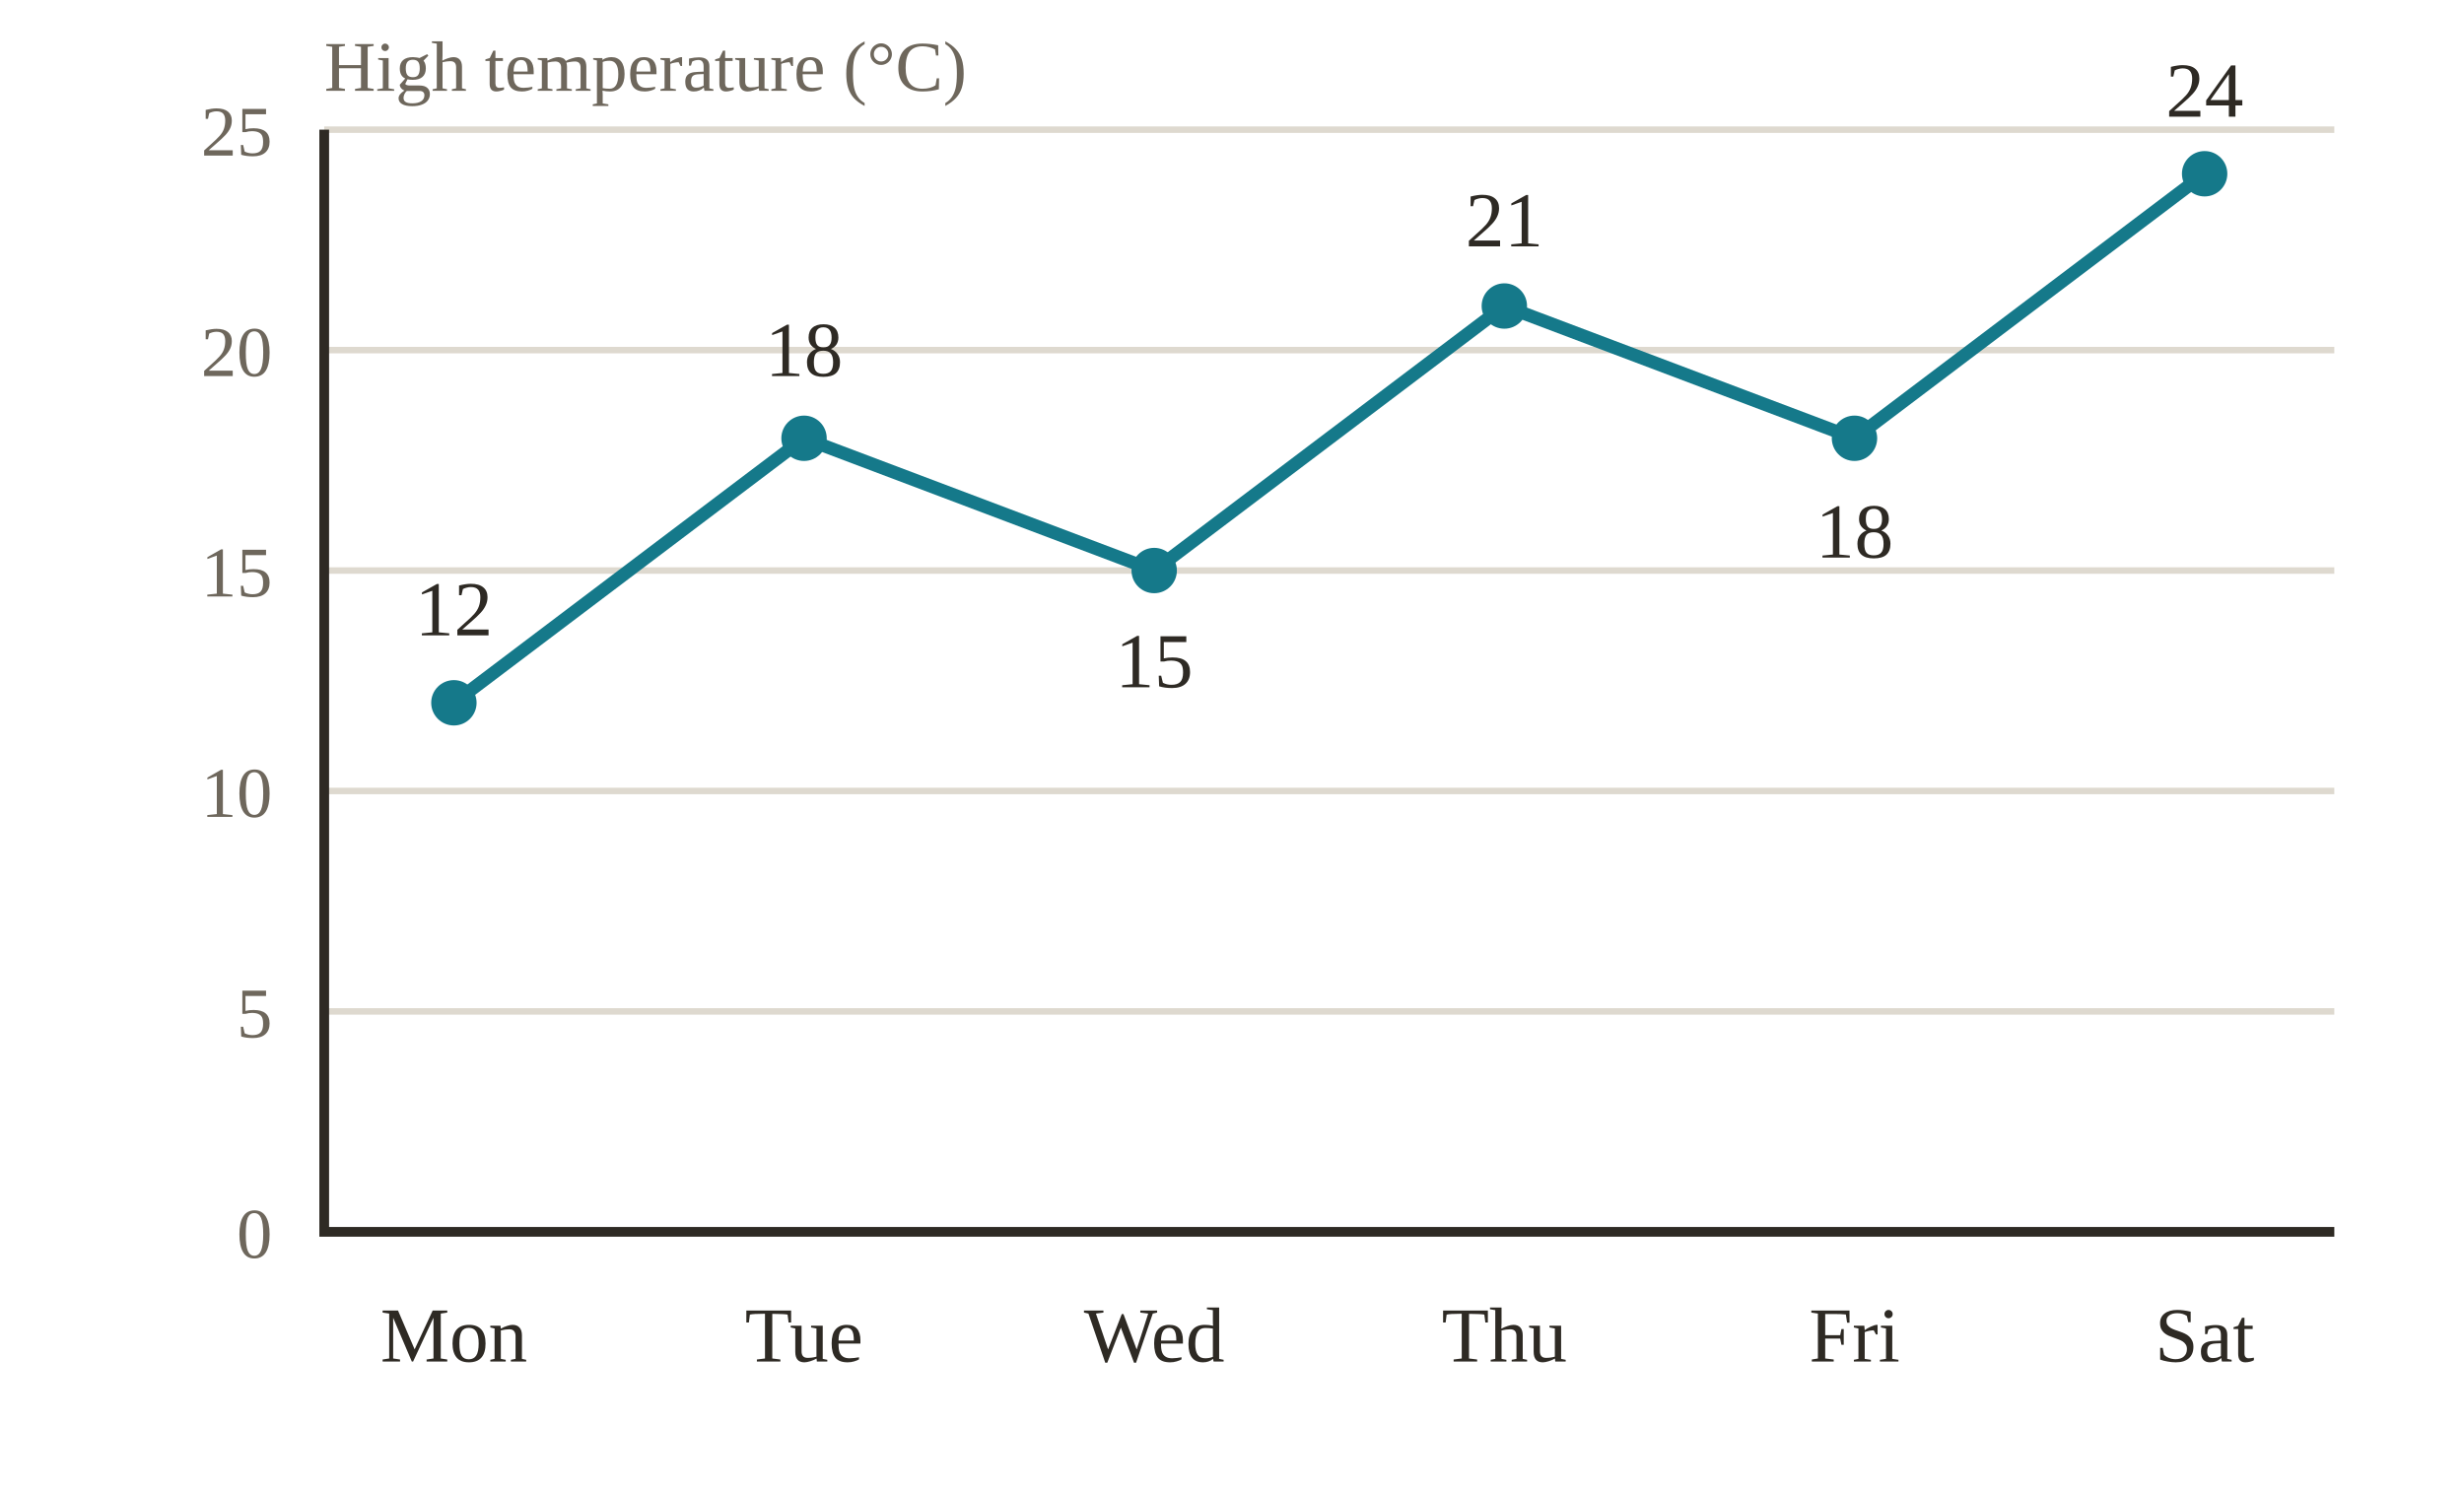
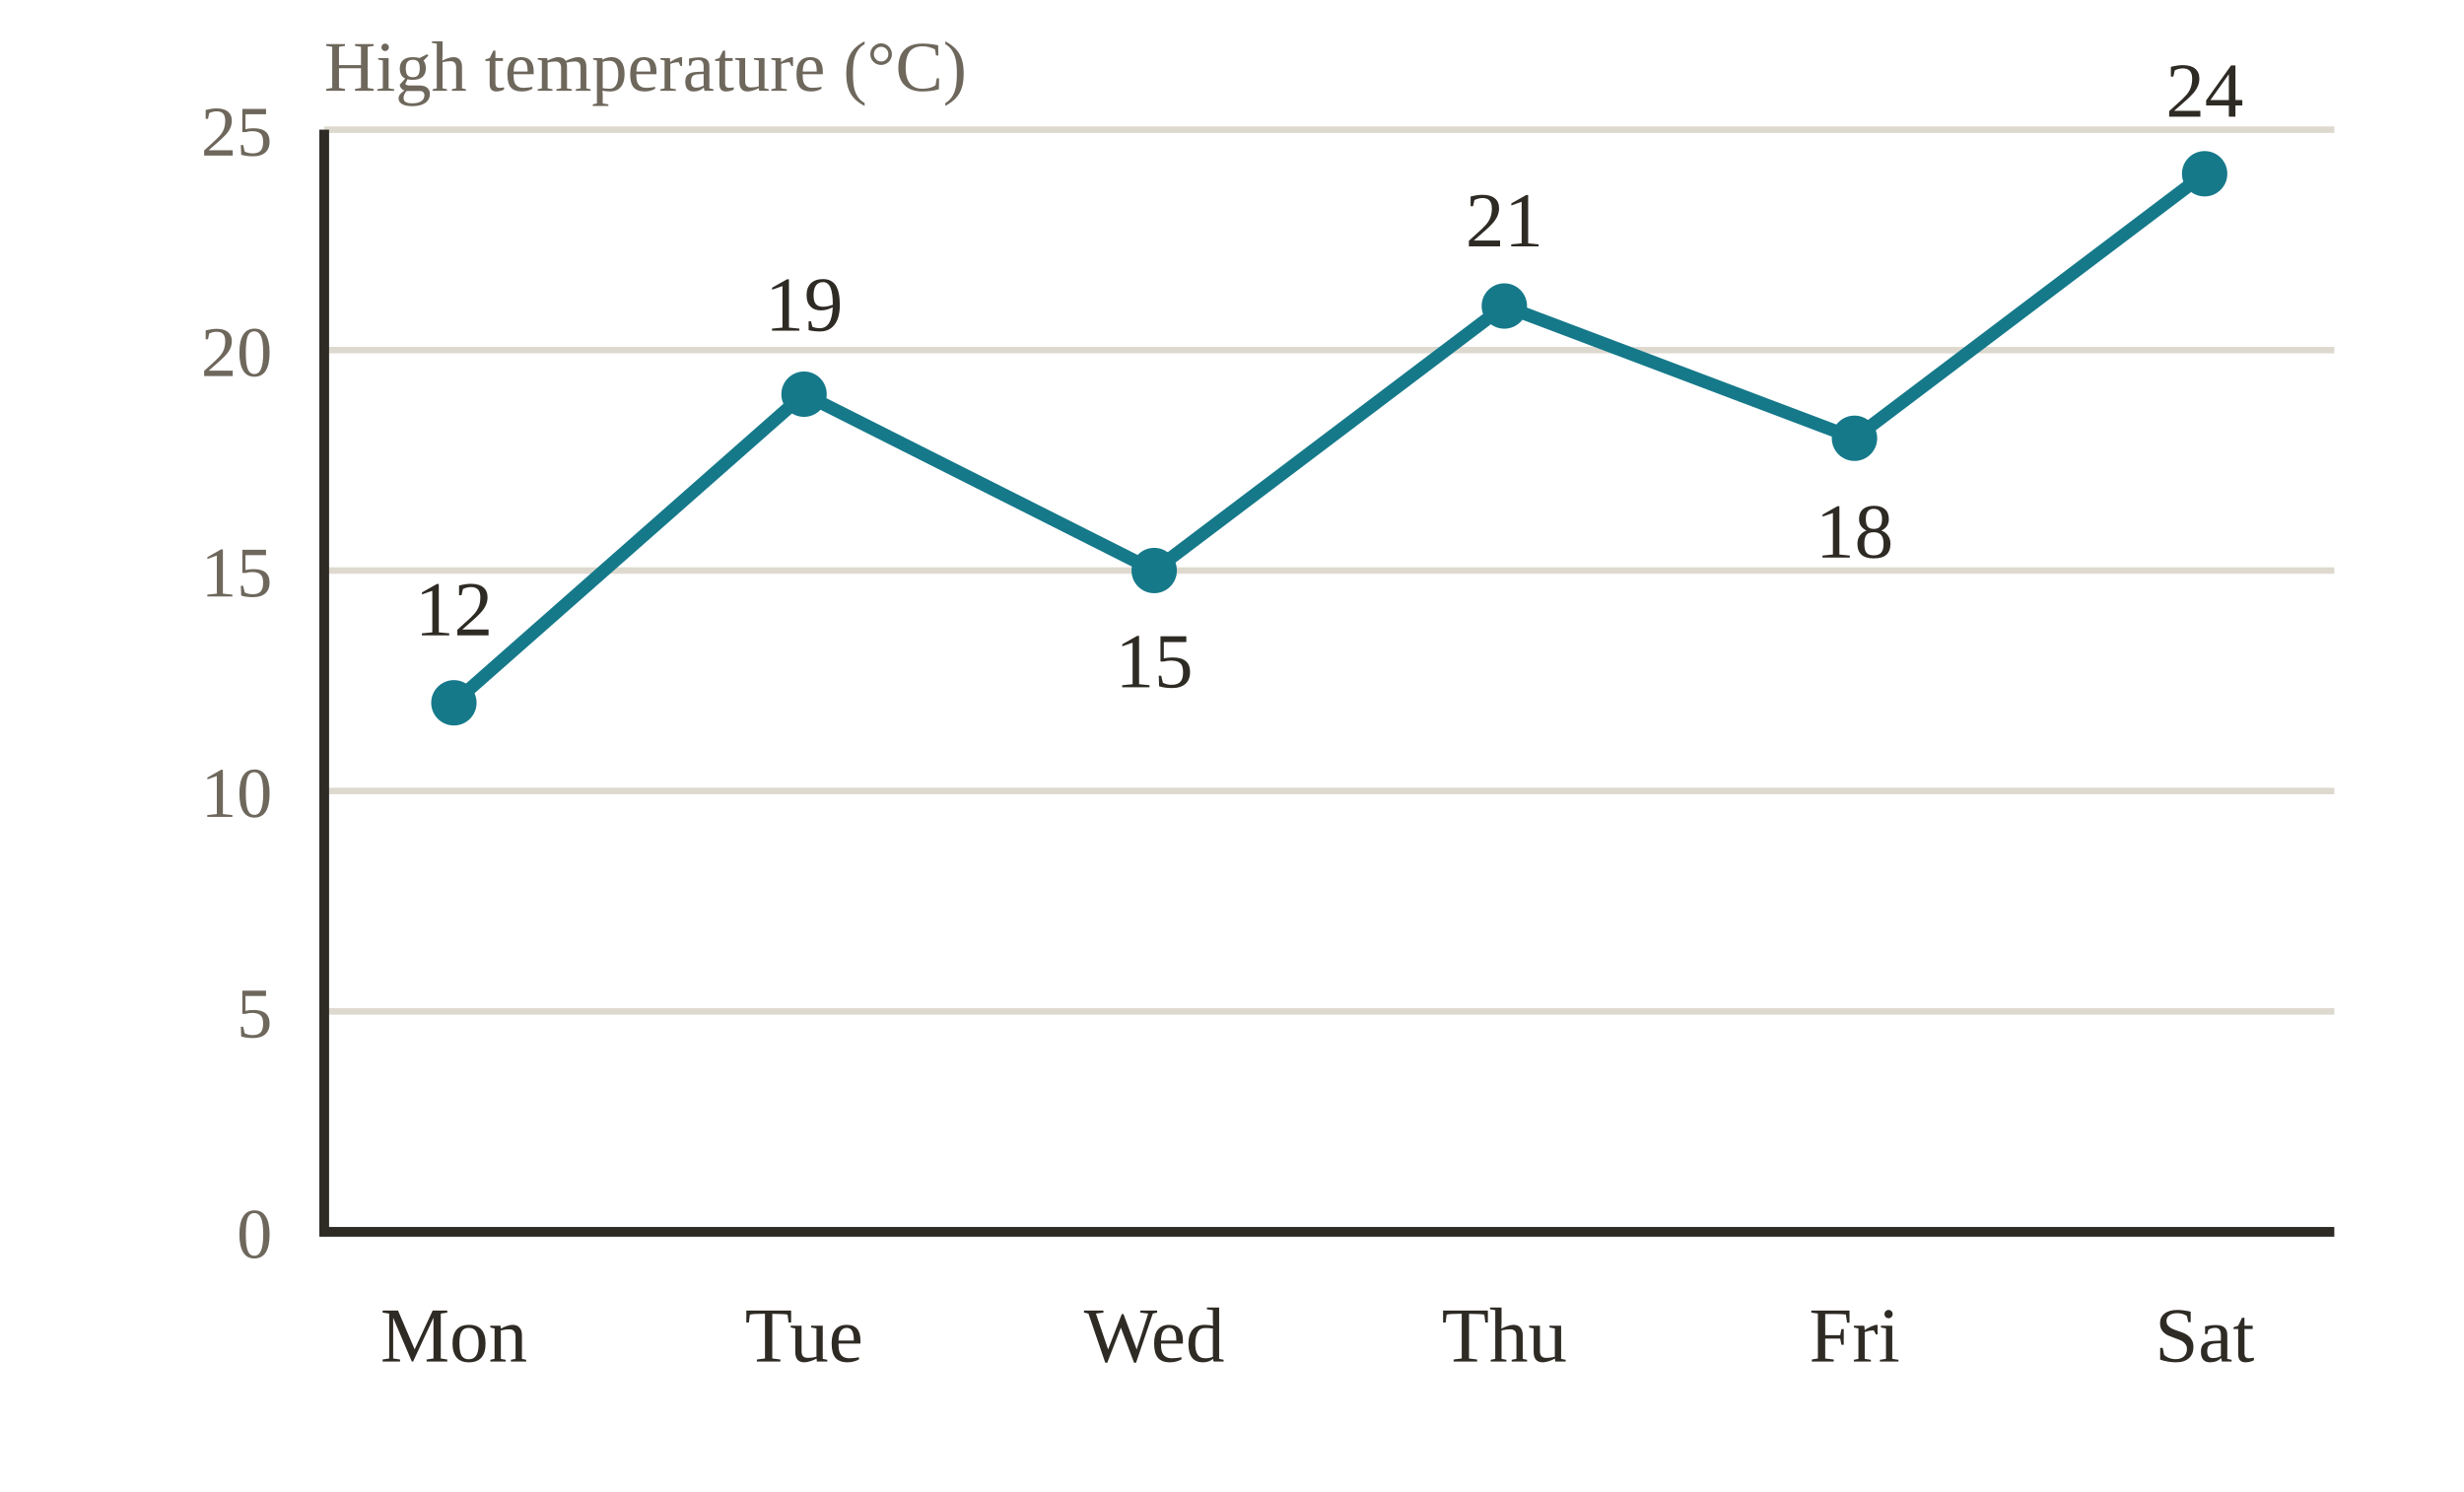
<svg xmlns="http://www.w3.org/2000/svg" width="380" height="230" viewBox="0 0 380 230" fill="none">
  <text x="50" y="14" font-family="Georgia, 'Times New Roman', serif" font-size="11" fill="#6e675c">High temperature (°C)</text>
  <g stroke="#ded9cf" stroke-width="1">
    <line x1="50" y1="156" x2="360" y2="156" />
    <line x1="50" y1="122" x2="360" y2="122" />
    <line x1="50" y1="88" x2="360" y2="88" />
    <line x1="50" y1="54" x2="360" y2="54" />
    <line x1="50" y1="20" x2="360" y2="20" />
  </g>
  <g font-family="Georgia, 'Times New Roman', serif" font-size="11" fill="#6e675c" text-anchor="end">
    <text x="42" y="194">0</text>
    <text x="42" y="160">5</text>
    <text x="42" y="126">10</text>
    <text x="42" y="92">15</text>
    <text x="42" y="58">20</text>
    <text x="42" y="24">25</text>
  </g>
-   <polyline points="70,108.4 124,67.6 178,88 232,47.2 286,67.6 340,26.8" stroke="#15798a" stroke-width="2" />
+   <polyline points="70,108.4 124,60.8 178,88 232,47.2 286,67.6 340,26.8" stroke="#15798a" stroke-width="2" />
  <g fill="#15798a">
    <circle cx="70" cy="108.4" r="3.5" />
-     <circle cx="124" cy="67.6" r="3.5" />
+     <circle cx="124" cy="60.8" r="3.5" />
    <circle cx="178" cy="88" r="3.5" />
    <circle cx="232" cy="47.2" r="3.5" />
    <circle cx="286" cy="67.6" r="3.5" />
    <circle cx="340" cy="26.8" r="3.5" />
  </g>
  <g font-family="Georgia, 'Times New Roman', serif" font-size="12" fill="#2e2a24" text-anchor="middle">
    <text x="70" y="98">12</text>
-     <text x="124" y="58">18</text>
+     <text x="124" y="51">19</text>
    <text x="178" y="106">15</text>
    <text x="232" y="38">21</text>
    <text x="286" y="86">18</text>
    <text x="340" y="18">24</text>
  </g>
  <path d="M50 20 V190 H360" stroke="#2e2a24" stroke-width="1.5" />
  <g font-family="Georgia, 'Times New Roman', serif" font-size="12" fill="#2e2a24" text-anchor="middle">
    <text x="70" y="210">Mon</text>
    <text x="124" y="210">Tue</text>
    <text x="178" y="210">Wed</text>
    <text x="232" y="210">Thu</text>
    <text x="286" y="210">Fri</text>
    <text x="340" y="210">Sat</text>
  </g>
</svg>
